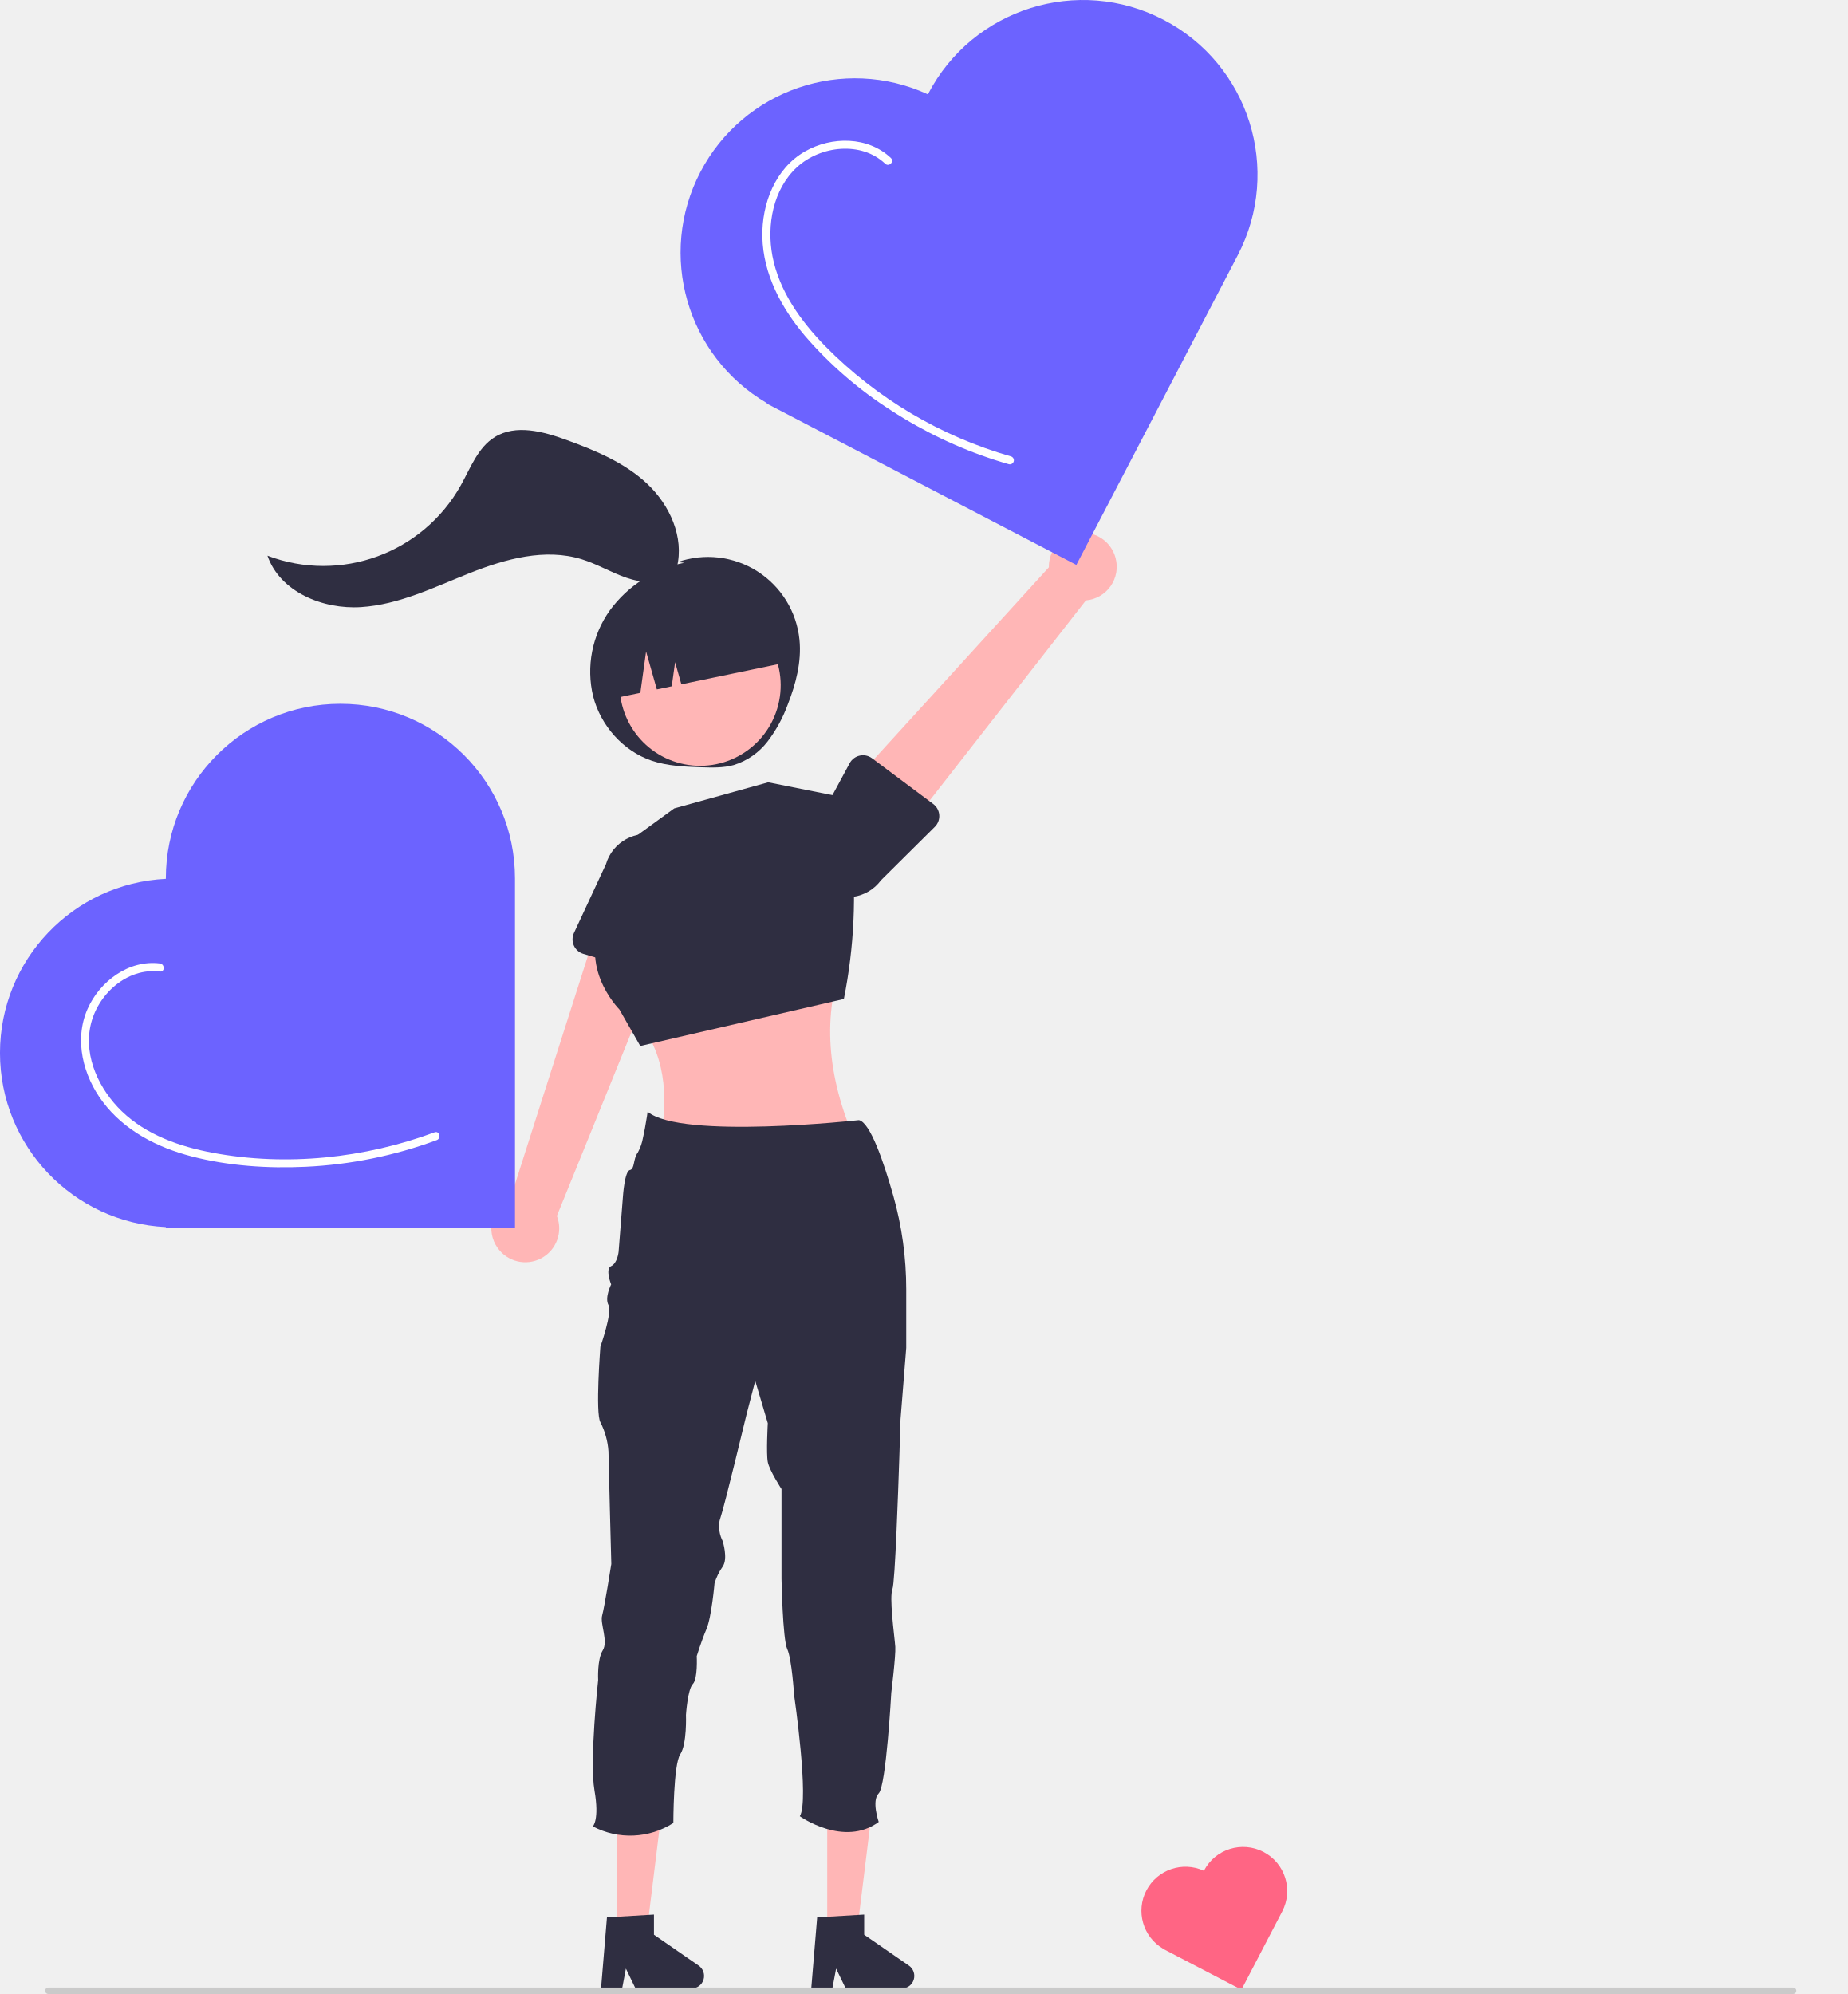
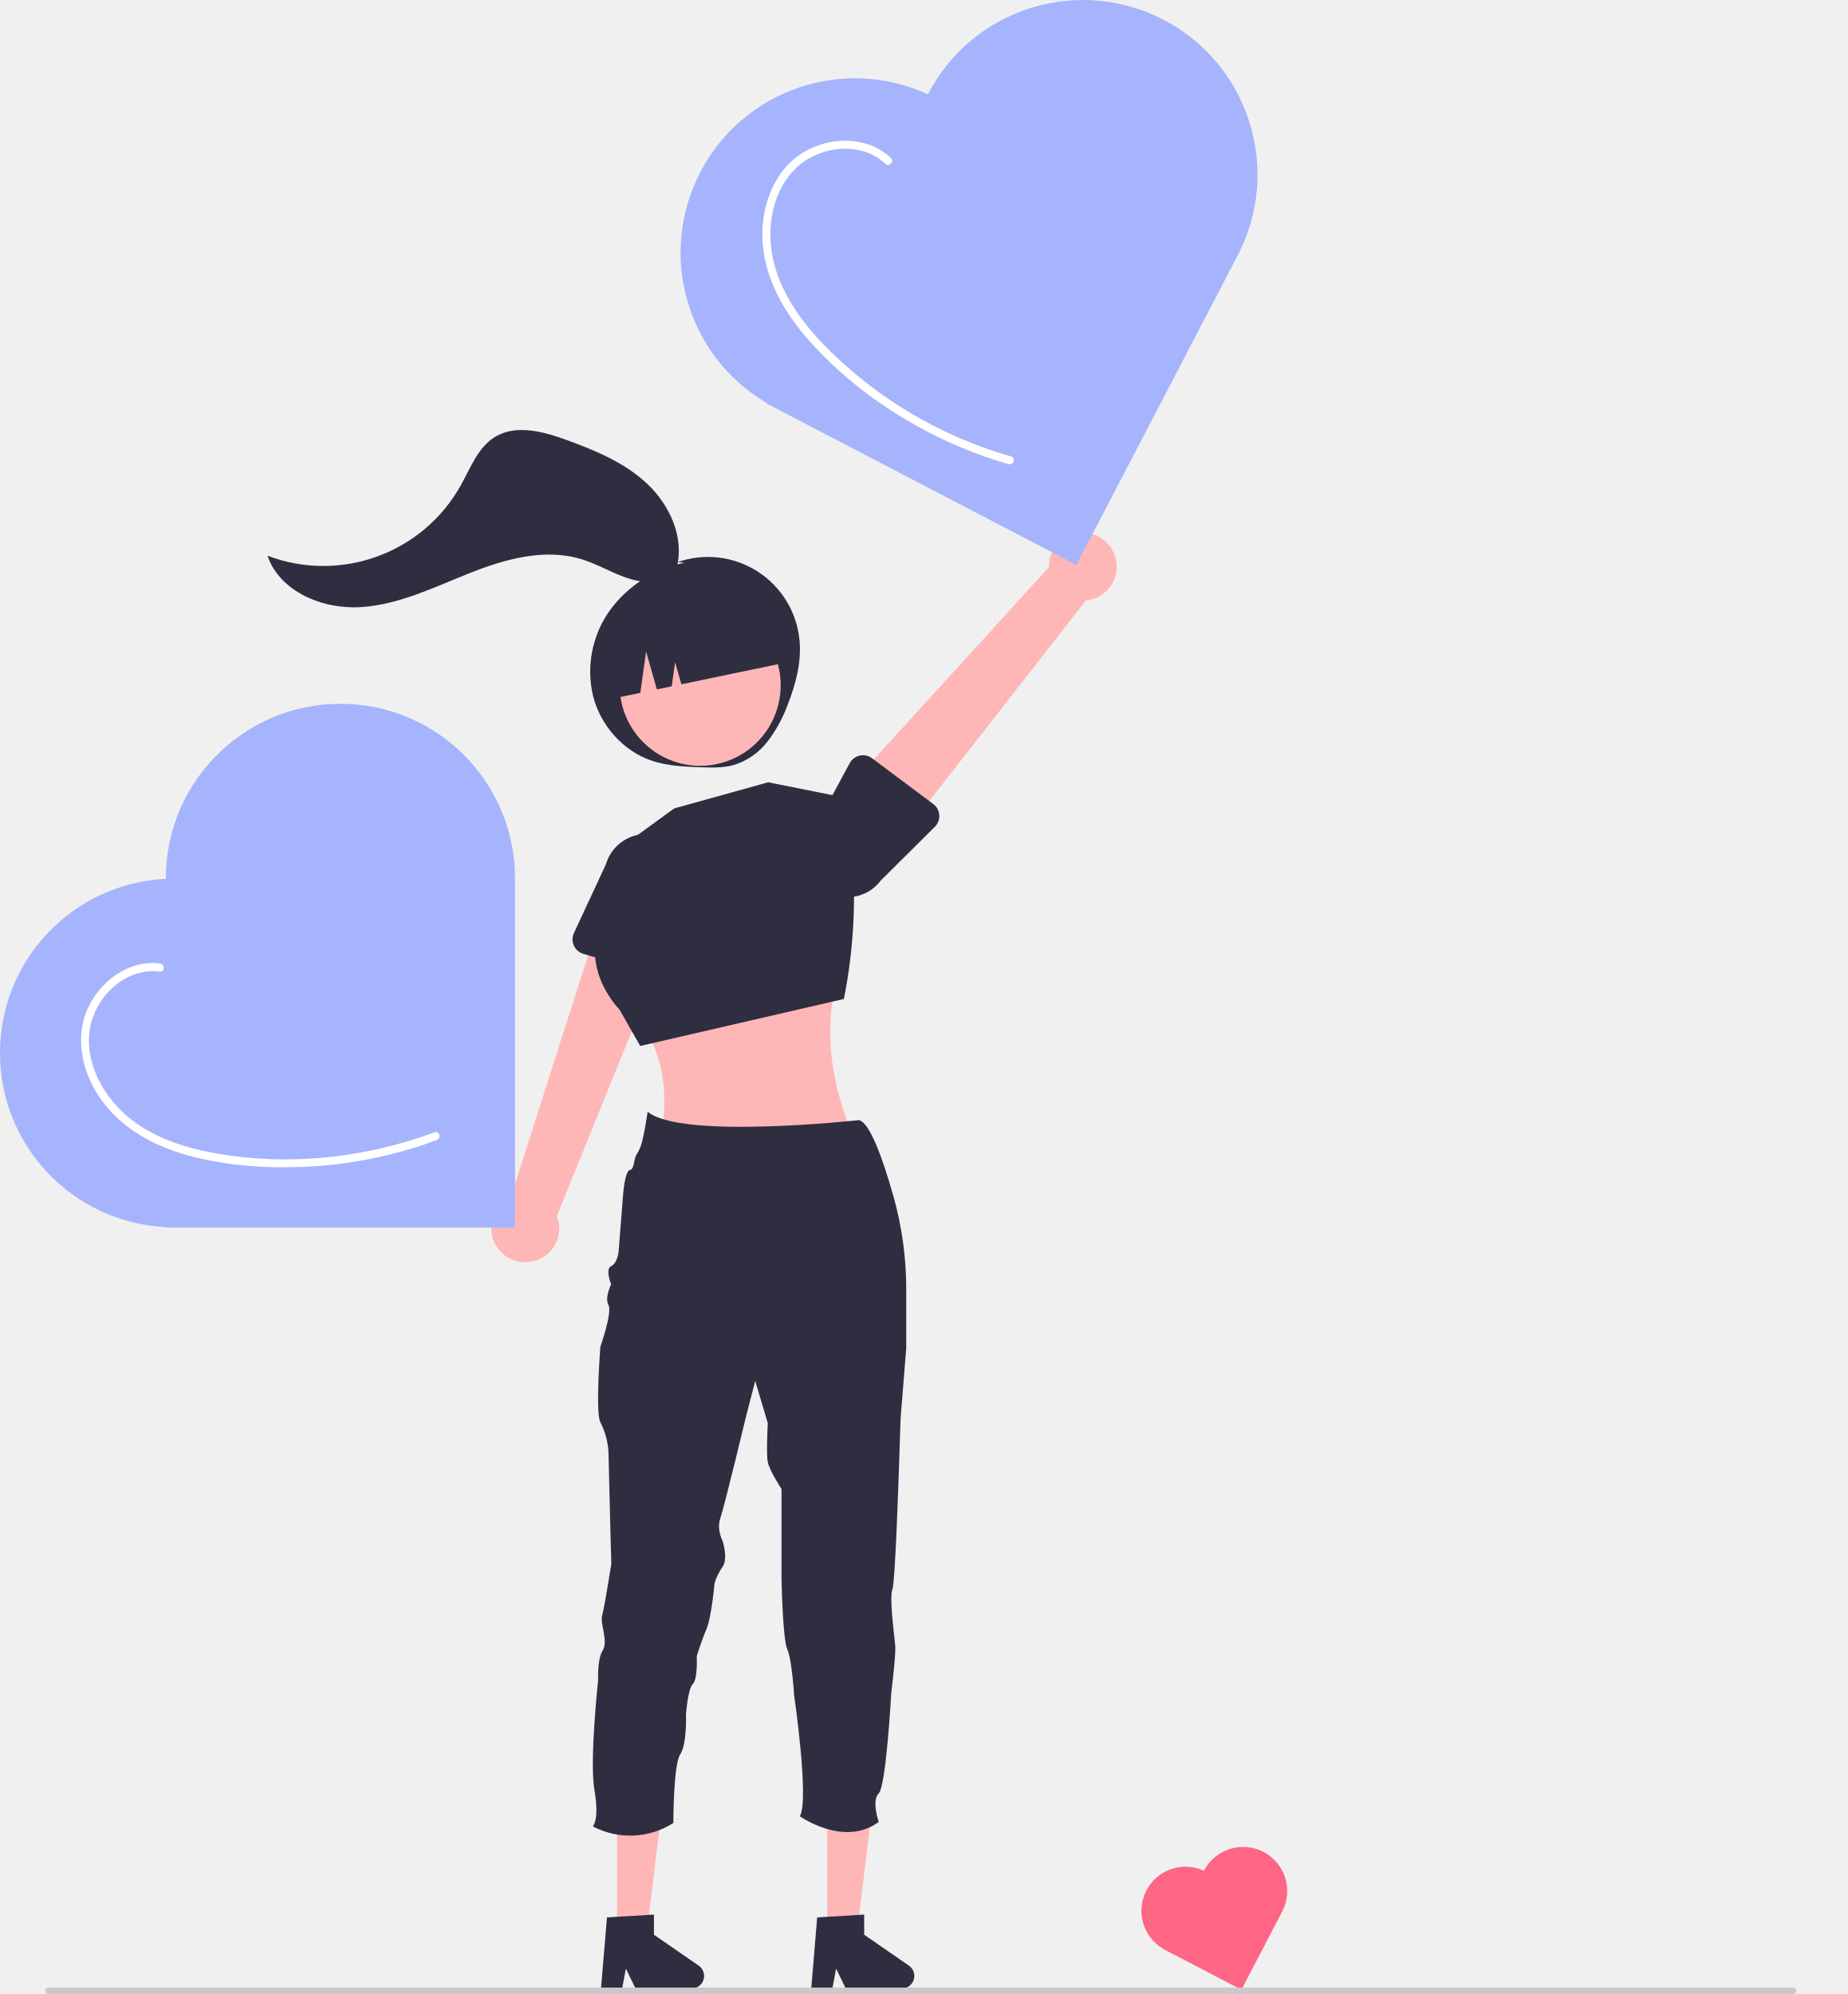
<svg xmlns="http://www.w3.org/2000/svg" data-name="Layer 1" width="685.515" height="739.815" viewBox="0 0 685.515 739.815">
  <defs>
    <pattern id="e316dee7-4006-4b05-87d0-6679d9899947-9" data-name="New Pattern Swatch 2" width="40.062" height="88.607" patternTransform="translate(-33.63512 45.49742)" patternUnits="userSpaceOnUse" viewBox="0 0 40.062 88.607">
      <rect width="40.062" height="88.607" fill="none" />
      <path d="M8.421,12.839l-.351,9.45c-.018.483.732.482.75,0l.351-9.45c.018-.483-.732-.482-.75,0Z" fill="#e4e4e4" />
      <path d="M14.472,14.729l-.355,10.583c-.016.483.734.482.75,0l.355-10.583c.016-.483-.734-.482-.75,0Z" fill="#e4e4e4" />
      <path d="M22.493,9.062V19.267a.375.375,0,0,0,.75,0V9.062a.375.375,0,0,0-.75,0Z" fill="#e4e4e4" />
      <path d="M21.36,32.496l-.756,6.047c-.06.478.691.473.75,0l.756-6.047c.06-.478-.691-.473-.75,0Z" fill="#e4e4e4" />
      <path d="M12.339,31.745,11.212,41.951c-.053.479.697.475.75,0l1.127-10.205c.053-.479-.698-.475-.75,0Z" fill="#e4e4e4" />
      <path d="M6.241,32.873v8.315a.375.375,0,0,0,.75,0v-8.315a.375.375,0,0,0-.75,0Z" fill="#e4e4e4" />
      <path d="M25.517,14.354v9.449a.375.375,0,0,0,.75,0V14.354a.375.375,0,0,0-.75,0Z" fill="#e4e4e4" />
      <path d="M25.517,34.385v8.693a.375.375,0,0,0,.75,0V34.385a.375.375,0,0,0-.75,0Z" fill="#e4e4e4" />
      <path d="M17.265,24.462l.269,8.504c.015.481.765.484.75,0l-.269-8.504c-.015-.481-.765-.484-.75,0Z" fill="#e4e4e4" />
      <path d="M17.769,46.007l.283,4.252c.032.479.782.483.75,0l-.283-4.252c-.032-.479-.782-.483-.75,0Z" fill="#e4e4e4" />
      <path d="M12.87,50.82l-.549,7.088c-.037.481.713.479.75,0l.549-7.088c.037-.481-.713-.479-.75,0Z" fill="#e4e4e4" />
      <path d="M9.047,27.955l.838,4.254c.093.473.816.273.723-.199l-.838-4.254c-.093-.473-.816-.273-.723.199Z" fill="#e4e4e4" />
      <path d="M8.131,46.858,7.848,52.81c-.023.482.727.481.75,0l.283-5.953c.023-.482-.727-.481-.75,0Z" fill="#e4e4e4" />
      <path d="M3.051,36.934,4.468,51.108c.048.476.798.481.75,0L3.801,36.934c-.048-.476-.798-.481-.75,0Z" fill="#e4e4e4" />
      <path d="M20.654,32.684l.283,16.157a.375.375,0,0,0,.75,0l-.283-16.157a.375.375,0,0,0-.75,0Z" fill="#e4e4e4" />
      <path d="M29.236,29.573l-.85,17.291c-.024.482.726.481.75,0l.85-17.291c.024-.482-.726-.481-.75,0Z" fill="#e4e4e4" />
      <path d="M23.442,11.142l-1.701,15.874c-.051.479.699.476.75,0l1.701-15.874c.051-.479-.699-.476-.75,0Z" fill="#e4e4e4" />
      <path d="M17.638.361,16.519,16.519c-.033.482.717.48.75,0L18.388.361c.033-.482-.717-.48-.75,0Z" fill="#e4e4e4" />
      <path d="M14.11,2.924,11.086,28.163c-.057.478.693.474.75,0L14.86,2.924c.057-.478-.693-.474-.75,0Z" fill="#e4e4e4" />
      <path d="M6.765,2.068l.922,24.092c.018.481.769.483.75,0l-.922-24.092c-.018-.481-.768-.483-.75,0Z" fill="#e4e4e4" />
      <path d="M11.894,1.864l7.922,22.966c.156.454.881.259.723-.199L12.617,1.665c-.156-.454-.881-.259-.723.199Z" fill="#e4e4e4" />
      <path d="M36.712,3.203,36.429,17.093a.375.375,0,0,0,.75,0l.283-13.89a.375.375,0,0,0-.75,0Z" fill="#e4e4e4" />
      <path d="M26.648,26.728l.865,19.842c.021.481.771.483.75,0l-.865-19.842c-.021-.481-.771-.483-.75,0Z" fill="#e4e4e4" />
      <path d="M26.556,55.362l-.567,9.071c-.03.482.72.48.75,0l.567-9.071c.03-.482-.72-.48-.75,0Z" fill="#e4e4e4" />
      <path d="M18.336,60.464V67.267a.375.375,0,0,0,.75,0V60.464a.375.375,0,0,0-.75,0Z" fill="#e4e4e4" />
      <path d="M10.904,37.519,9.53,57.081c-.034.482.716.48.75,0L11.654,37.519c.034-.482-.716-.48-.75,0Z" fill="#e4e4e4" />
      <path d="M1.853,38.073l2.026,32.596c.03.479.78.483.75,0L2.603,38.073c-.03-.479-.78-.483-.75,0Z" fill="#e4e4e4" />
      <path d="M.009,39.287l7.102,34.863c.096.473.819.273.723-.199L.732,39.087c-.096-.473-.819-.273-.723.199Z" fill="#e4e4e4" />
      <path d="M12.864,67.303l2.176,6.268c.157.453.882.258.723-.199L13.587,67.104c-.157-.453-.882-.258-.723.199Z" fill="#e4e4e4" />
      <path d="M27.974,43.74v22.394a.375.375,0,0,0,.75,0V43.74a.375.375,0,0,0-.75,0Z" fill="#e4e4e4" />
      <path d="M32.765,29.956l3.124,20.409c.073.476.796.274.723-.199L33.488,29.756c-.073-.476-.796-.274-.723.199Z" fill="#e4e4e4" />
      <path d="M31.942,11.992V25.598a.375.375,0,0,0,.75,0V11.992a.375.375,0,0,0-.75,0Z" fill="#e4e4e4" />
      <path d="M17.259,52.24l1.163,19.841c.028.48.778.483.75,0l-1.163-19.841c-.028-.48-.778-.483-.75,0Z" fill="#e4e4e4" />
      <path d="M9.65,55.518l5.311,18.164a.375.375,0,0,0,.723-.199L10.374,55.319a.375.375,0,0,0-.723.199Z" fill="#e4e4e4" />
      <path d="M26.556,57.629v24.378a.375.375,0,0,0,.75,0V57.629a.375.375,0,0,0-.75,0Z" fill="#e4e4e4" />
      <path d="M33.878,60.468,35.571,80.878c.04.478.79.482.75,0L34.628,60.468c-.04-.478-.79-.482-.75,0Z" fill="#e4e4e4" />
      <path d="M22.351,74.64l-.85,13.606c-.03.482.72.48.75,0l.85-13.606c.03-.482-.72-.48-.75,0Z" fill="#e4e4e4" />
      <path d="M14.215,59.907,12.513,82.017c-.037.481.713.479.75,0L14.965,59.907c.037-.481-.713-.479-.75,0Z" fill="#e4e4e4" />
      <path d="M5.854,56.883l4.529,22.678c.094.473.818.273.723-.199L6.577,56.684c-.094-.473-.818-.273-.723.199Z" fill="#e4e4e4" />
      <path d="M24.57,42.142l6.796,26.647a.375.375,0,0,0,.723-.199L25.293,41.943a.375.375,0,0,0-.723.199Z" fill="#e4e4e4" />
      <path d="M39.312,25.314V40.622a.375.375,0,0,0,.75,0V25.314a.375.375,0,0,0-.75,0Z" fill="#e4e4e4" />
      <path d="M32.205,12.556,29.657,34.667c-.055.479.695.475.75,0l2.547-22.111c.055-.479-.695-.475-.75,0Z" fill="#e4e4e4" />
    </pattern>
  </defs>
  <path d="M553.872,317.457a34.124,34.124,0,0,0-45.197-28.821l2.474.252a45.211,45.211,0,0,0-27.631,17.652,39.146,39.146,0,0,0-6.203,31.925c2.804,10.834,11.08,20.233,21.674,23.839,5.891,2.005,12.214,2.25,18.434,2.462,4.037.137,8.148.26,12.041-.822a25.293,25.293,0,0,0,12.595-8.78,51.676,51.676,0,0,0,7.45-13.642C552.524,333.864,554.691,325.647,553.872,317.457Z" transform="translate(-257.2424 -80.09271)" fill="#2f2e41" />
  <path d="M641.831,816.594c-8.795-33.08,10.737-65.324,33.56-87.645,12.164-11.896,25.71-22.237,38.919-32.918a415.653,415.653,0,0,0,36.151-32.557c22.022-22.54,41.231-48.299,53.953-77.254,12.097-27.535,17.815-57.529,14.983-87.573-2.686-28.494-12.9-56.523-31.687-78.384q-3.512-4.086-7.388-7.833c-1.386-1.346-3.51.773-2.121,2.121,20.98,20.372,33.191,47.979,37.324,76.699,4.262,29.619-.129,59.814-11.205,87.506-11.799,29.499-30.56,55.821-52.318,78.791a385.924,385.924,0,0,1-34.903,32.359c-13.124,10.811-26.761,21.025-39.258,32.578-23.032,21.293-43.732,50.582-40.888,83.551a66.356,66.356,0,0,0,1.986,11.355,1.501,1.501,0,0,0,2.893-.798Z" transform="translate(-257.2424 -80.09271)" fill="#f0f0f0" />
  <path d="M733.94,628.269a306.697,306.697,0,0,1-31.516-75.871,312.816,312.816,0,0,1-10.528-81.491c.101-27.507,3.441-55.703,11.968-81.935,8.093-24.896,22.594-48.638,45.616-62.223a74.516,74.516,0,0,1,38.754-10.234c14.375.136,28.552,3.92,41.505,10.047,12.685,6.001,24.285,14.087,35.001,23.102A257.321,257.321,0,0,1,893.255,377.665c17.366,19.97,31.554,43.093,39.478,68.446,8.259,26.422,9.706,55.323,2.042,82.065-7.362,25.685-23.489,47.577-43.288,65.163-21.396,19.004-46.742,32.816-72.299,45.35-6.397,3.137-12.828,6.203-19.26,9.268-1.742.83-.222,3.418,1.514,2.59,26.949-12.844,54.165-25.8,78.188-43.732,21.197-15.823,40.091-35.685,51.331-59.88,11.887-25.586,14.323-54.677,9.396-82.282-4.815-26.979-16.894-52.229-33.061-74.219a242.877,242.877,0,0,0-26.691-30.462,220.722,220.722,0,0,0-32.55-26.529c-23.918-15.634-53.83-25.075-82.176-17.022C740.68,323.581,721.285,343.772,709.744,366.655c-6.459,12.808-10.813,26.581-13.91,40.558a295.572,295.572,0,0,0-6.08,41.81A314.791,314.791,0,0,0,721.607,611.765q4.563,9.173,9.743,18.019a1.501,1.501,0,0,0,2.59-1.514Z" transform="translate(-257.2424 -80.09271)" fill="#f0f0f0" />
  <path d="M714.94,599.269a306.697,306.697,0,0,1-31.516-75.871,312.816,312.816,0,0,1-10.528-81.491c.101-27.507,3.441-55.703,11.968-81.935,8.093-24.896,22.594-48.638,45.616-62.223a74.516,74.516,0,0,1,38.754-10.234c14.375.136,28.552,3.92,41.505,10.047,12.685,6.001,24.285,14.087,35.001,23.102A257.321,257.321,0,0,1,874.255,348.665c17.366,19.97,31.554,43.093,39.478,68.446,8.259,26.422,9.706,55.323,2.042,82.065-7.362,25.685-23.489,47.577-43.288,65.163-21.396,19.004-46.742,32.816-72.299,45.35-6.397,3.137-12.828,6.203-19.26,9.268-1.742.83-.222,3.418,1.514,2.59,26.949-12.844,54.165-25.8,78.188-43.732,21.197-15.823,40.091-35.685,51.331-59.88,11.887-25.586,14.323-54.677,9.396-82.282-4.815-26.979-16.894-52.229-33.061-74.219a242.877,242.877,0,0,0-26.691-30.462,220.722,220.722,0,0,0-32.55-26.529c-23.918-15.634-53.83-25.075-82.176-17.022C721.68,294.581,702.285,314.772,690.744,337.655c-6.459,12.808-10.813,26.581-13.91,40.558a295.572,295.572,0,0,0-6.08,41.81A314.791,314.791,0,0,0,702.607,582.765q4.563,9.173,9.743,18.019a1.501,1.501,0,0,0,2.59-1.514Z" transform="translate(-257.2424 -80.09271)" fill="#f0f0f0" />
  <path d="M441.837,543.048a12.514,12.514,0,0,1,4.876-18.559L481.389,415.914l24.15,12.545L463.86,531.241a12.582,12.582,0,0,1-22.023,11.808Z" transform="translate(-257.2424 -80.09271)" fill="#ffb6b6" />
  <path d="M470.166,430.928a5.605,5.605,0,0,1,.026-4.672l11.877-25.535a15.583,15.583,0,0,1,29.908,8.766l-3.97,27.973a5.611,5.611,0,0,1-7.149,4.591l-27.172-8.051A5.605,5.605,0,0,1,470.166,430.928Z" transform="translate(-257.2424 -80.09271)" fill="#2f2e41" />
  <path d="M570.345,435.238c-8.253,21.61-6.144,44.275,4.02,67.763h-72c2.894-16.711,1.72-32.241-9-45Z" transform="translate(-257.2424 -80.09271)" fill="#ffb6b6" />
  <path d="M486.079,395.526l21.309-15.497L542.256,370.343l29.057,5.811,1.708,16.057a193.849,193.849,0,0,1-2.677,58.523v0L494.796,468.169l-7.749-13.56s-17.434-17.434-3.874-36.806Z" transform="translate(-257.2424 -80.09271)" fill="#2f2e41" />
  <path d="M671.155,287.129a12.514,12.514,0,0,1-11.004,15.72l-70.145,89.837-18.308-20.135,74.707-81.976a12.582,12.582,0,0,1,24.75-3.447Z" transform="translate(-257.2424 -80.09271)" fill="#ffb6b6" />
  <path d="M605.735,382.49a5.605,5.605,0,0,1-1.643,4.374L584.103,406.703a15.583,15.583,0,0,1-25.019-18.585L572.5,363.252a5.611,5.611,0,0,1,8.297-1.83l22.7,16.966A5.605,5.605,0,0,1,605.735,382.49Z" transform="translate(-257.2424 -80.09271)" fill="#2f2e41" />
  <polygon points="228.931 716.837 239.964 716.837 245.213 674.28 228.929 674.28 228.931 716.837" fill="#ffb6b6" />
  <path d="M482.437,791.487l17.441-1.041v7.473l16.582,11.452a4.668,4.668,0,0,1-2.652,8.509H493.043l-3.579-7.392-1.397,7.392h-7.829Z" transform="translate(-257.2424 -80.09271)" fill="#2f2e41" />
  <polygon points="306.931 716.837 317.964 716.837 323.213 674.28 306.929 674.28 306.931 716.837" fill="#ffb6b6" />
  <path d="M560.437,791.487l17.441-1.041v7.473l16.582,11.452a4.668,4.668,0,0,1-2.652,8.509H571.043l-3.579-7.392-1.397,7.392h-7.829Z" transform="translate(-257.2424 -80.09271)" fill="#2f2e41" />
  <path d="M593.485,558.49v21.7l-2.12,26.51s-.67,23.15-1.48,41.41c-.49,11.1-1.04,20.39-1.52,21.59-.59,1.47-.45,5.48-.11,9.69.4,4.87,1.06,10.01,1.17,11.73.21,3.21-1.49,17-1.49,17s-1.9,34.58-4.66,37.34c-2.76,2.76,0,10.61,0,10.61-12.94,9.54-29.28-2.12-29.28-2.12,3.61-5.75-2.12-45-2.12-45s-.84-13.4-2.54-17c-1.7-3.6-2.13-26.09-2.13-26.09v-33.31s-4.46-6.82-5.09-10,0-14.42,0-14.42l-4.66-15.7-3.19,12.3s-8.26,34.37-9.75,38.61c-1.49,4.24.84,8.49.84,8.49s2.13,6.54,0,9.54a21.455,21.455,0,0,0-3,6.16s-1.09,12.52-3,17c-1.91,4.48-3.6,10-3.6,10s.45,8.46-1.46,10.37c-1.91,1.91-2.54,11.46-2.54,11.46s.42,10.81-2.13,14.63c-2.55,3.82-2.55,25.46-2.55,25.46a29.678,29.678,0,0,1-29.88,1.27s2.52-2.36.61-13.36c-1.91-11,1.37-40.95,1.37-40.95s-.42-7.6,1.7-11c2.12-3.4-1.07-9.97-.22-12.94s3.4-19.1,3.4-19.1-1.06-39.67-1.06-41.79a27.7,27.7,0,0,0-3-10.82c-1.91-3.39,0-28,0-28s4.5-12.72,3-15.48c-1.5-2.76,1-7.64,1-7.64s-2.33-5.73,0-6.79,2.76-5.3,2.76-5.3l1.62-20.58s.61-9.34,2.55-9.76c1.94-.42,1.09-4.02,3-6.57a17.93,17.93,0,0,0,1.9-5.52c.27-1.18.52-2.41.73-3.59.6-3.2.97-5.96.97-5.96,12.52,10.4,78.35,3.11,78.42,3.11,4.18.91,9.15,15.42,12.74,28.07A127.592,127.592,0,0,1,593.485,558.49Z" transform="translate(-257.2424 -80.09271)" fill="#2f2e41" />
  <circle cx="517.022" cy="334.349" r="29.872" transform="translate(-210.4911 651.6805) rotate(-73.09108)" fill="#ffb6b6" />
  <path d="M483.258,339.555l0,0,11.567-2.407,2.13-15.35,3.994,14.076,5.529-1.15,1.242-8.954,2.33,8.211,41.08-8.548,0,0a31.622,31.622,0,0,0-37.4-24.517l-5.954,1.239A31.622,31.622,0,0,0,483.258,339.555Z" transform="translate(-257.2424 -80.09271)" fill="#2f2e41" />
-   <path d="M601.594,114.942l-.076.146a64.684,64.684,0,0,0-59.72,114.586l-.076.146,114.878,59.873,59.873-114.878a64.772,64.772,0,1,0-114.878-59.873Z" transform="translate(-257.2424 -80.09271)" fill="#6c63ff" />
+   <path d="M601.594,114.942l-.076.146a64.684,64.684,0,0,0-59.72,114.586l-.076.146,114.878,59.873,59.873-114.878a64.772,64.772,0,1,0-114.878-59.873Z" transform="translate(-257.2424 -80.09271)" fill="#A5B4FC" />
  <path d="M703.942,774.147l-.019.037A16.349,16.349,0,0,0,688.829,803.145l-.019.037L717.845,818.315l15.133-29.035a16.371,16.371,0,1,0-29.035-15.133Z" transform="translate(-257.2424 -80.09271)" fill="#ff6584" />
-   <path d="M318.776,405.992v.164a64.684,64.684,0,0,0,0,129.215v.164l129.544-0-0-129.544a64.772,64.772,0,1,0-129.544,0Z" transform="translate(-257.2424 -80.09271)" fill="#6c63ff" />
+   <path d="M318.776,405.992v.164a64.684,64.684,0,0,0,0,129.215v.164l129.544-0-0-129.544a64.772,64.772,0,1,0-129.544,0Z" transform="translate(-257.2424 -80.09271)" fill="#A5B4FC" />
  <path d="M922.5,819.907h-647.294a1.191,1.191,0,1,1,0-2.381h647.294a1.191,1.191,0,1,1,0,2.381Z" transform="translate(-257.2424 -80.09271)" fill="#cacaca" />
  <path d="M819.441,528.374a57.169,57.169,0,0,0,36.198-13.214,55.475,55.475,0,0,0,19.166-34.289,56.616,56.616,0,0,0-1.108-22.709,1.501,1.501,0,0,0-2.893.798,53.954,53.954,0,0,1-4.074,37.533,53.354,53.354,0,0,1-47.289,28.881,1.501,1.501,0,0,0,0,3Z" transform="translate(-257.2424 -80.09271)" fill="#f0f0f0" />
  <path d="M587.793,138.715c-8.536-8.103-22.013-8.081-31.871-2.441-11.062,6.33-16.077,19.41-15.824,31.691.285,13.822,7.043,26.337,15.769,36.703A146.218,146.218,0,0,0,587.993,232.437a161.414,161.414,0,0,0,38.515,18.354q2.51.809,5.046,1.534a1.501,1.501,0,0,0,.798-2.893,157.494,157.494,0,0,1-68.899-40.879c-9.073-9.293-17.136-20.461-19.616-33.46-2.19-11.48.23-24.809,9.128-32.986,8.649-7.949,23.787-9.739,32.707-1.271,1.4,1.329,3.525-.789,2.121-2.121Z" transform="translate(-257.2424 -80.09271)" fill="#fff" />
  <path d="M316.558,437.549c-11.53-1.434-22.358,6.676-26.848,16.919-5.036,11.487-1.641,24.728,5.664,34.435,8.045,10.691,20.23,16.924,32.968,20.232,13.673,3.551,28.188,4.51,42.262,3.854a161.669,161.669,0,0,0,48.676-9.895c1.794-.666,1.018-3.567-.798-2.893-26.001,9.654-54.946,12.7-82.287,7.603-12.222-2.278-24.669-6.625-33.776-15.418-8.252-7.967-14.09-20.034-11.607-31.687,2.468-11.579,13.477-21.677,25.745-20.151,1.911.238,1.894-2.764,0-3Z" transform="translate(-257.2424 -80.09271)" fill="#fff" />
  <path d="M508.376,290.599c2.789-11.148-2.613-23.105-10.976-30.986S478.124,247.204,467.323,243.282c-8.614-3.127-18.703-5.847-26.499-1.031-6.264,3.87-8.982,11.388-12.563,17.822a58.412,58.412,0,0,1-71.786,26.195c4.623,13.421,20.548,19.986,34.714,19.075s27.25-7.436,40.447-12.667,27.876-9.273,41.439-5.084c5.725,1.768,10.931,4.924,16.599,6.866s12.301,2.52,17.352-.702" transform="translate(-257.2424 -80.09271)" fill="#2f2e41" />
  <path d="M706.789,698.887l-9.657-16.997a1.501,1.501,0,0,0-2.59,1.514l9.657,16.997a1.501,1.501,0,0,0,2.59-1.514Z" transform="translate(-257.2424 -80.09271)" fill="#f0f0f0" />
  <path d="M501.124,488.18l-.71-.88A5.562,5.562,0,0,1,501.124,488.18Z" transform="translate(-257.2424 -80.09271)" fill="url(#e316dee7-4006-4b05-87d0-6679d9899947-9)" />
</svg>
